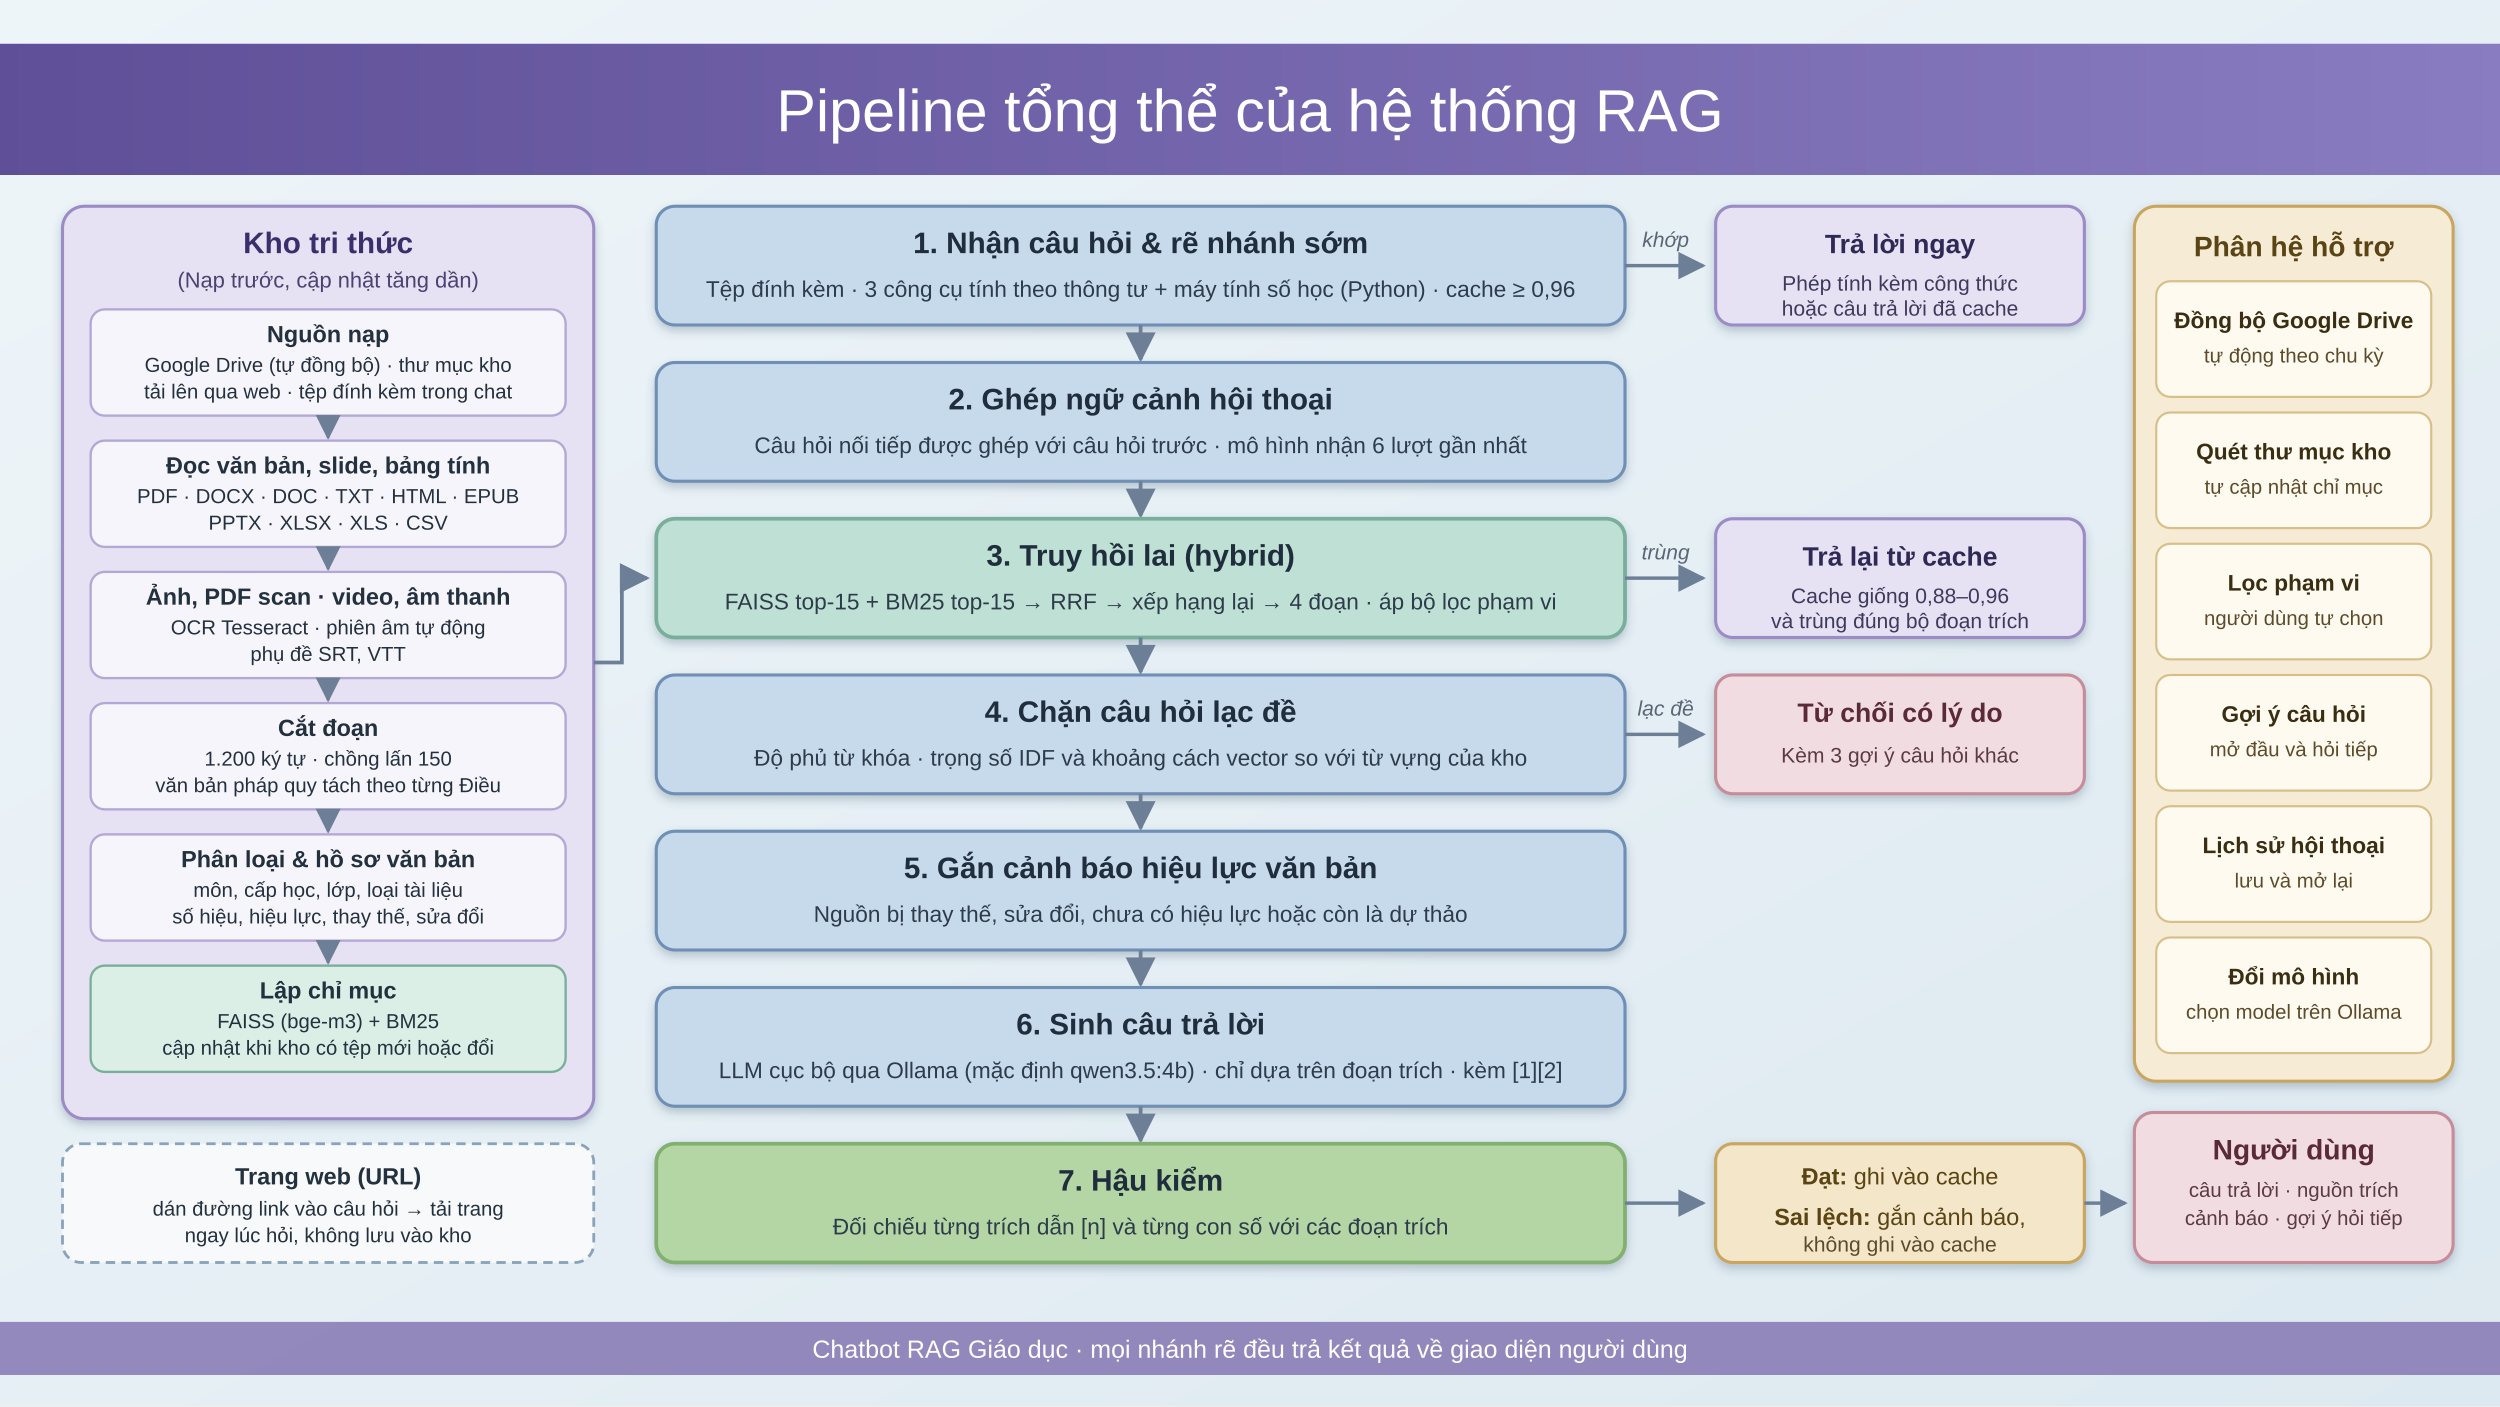
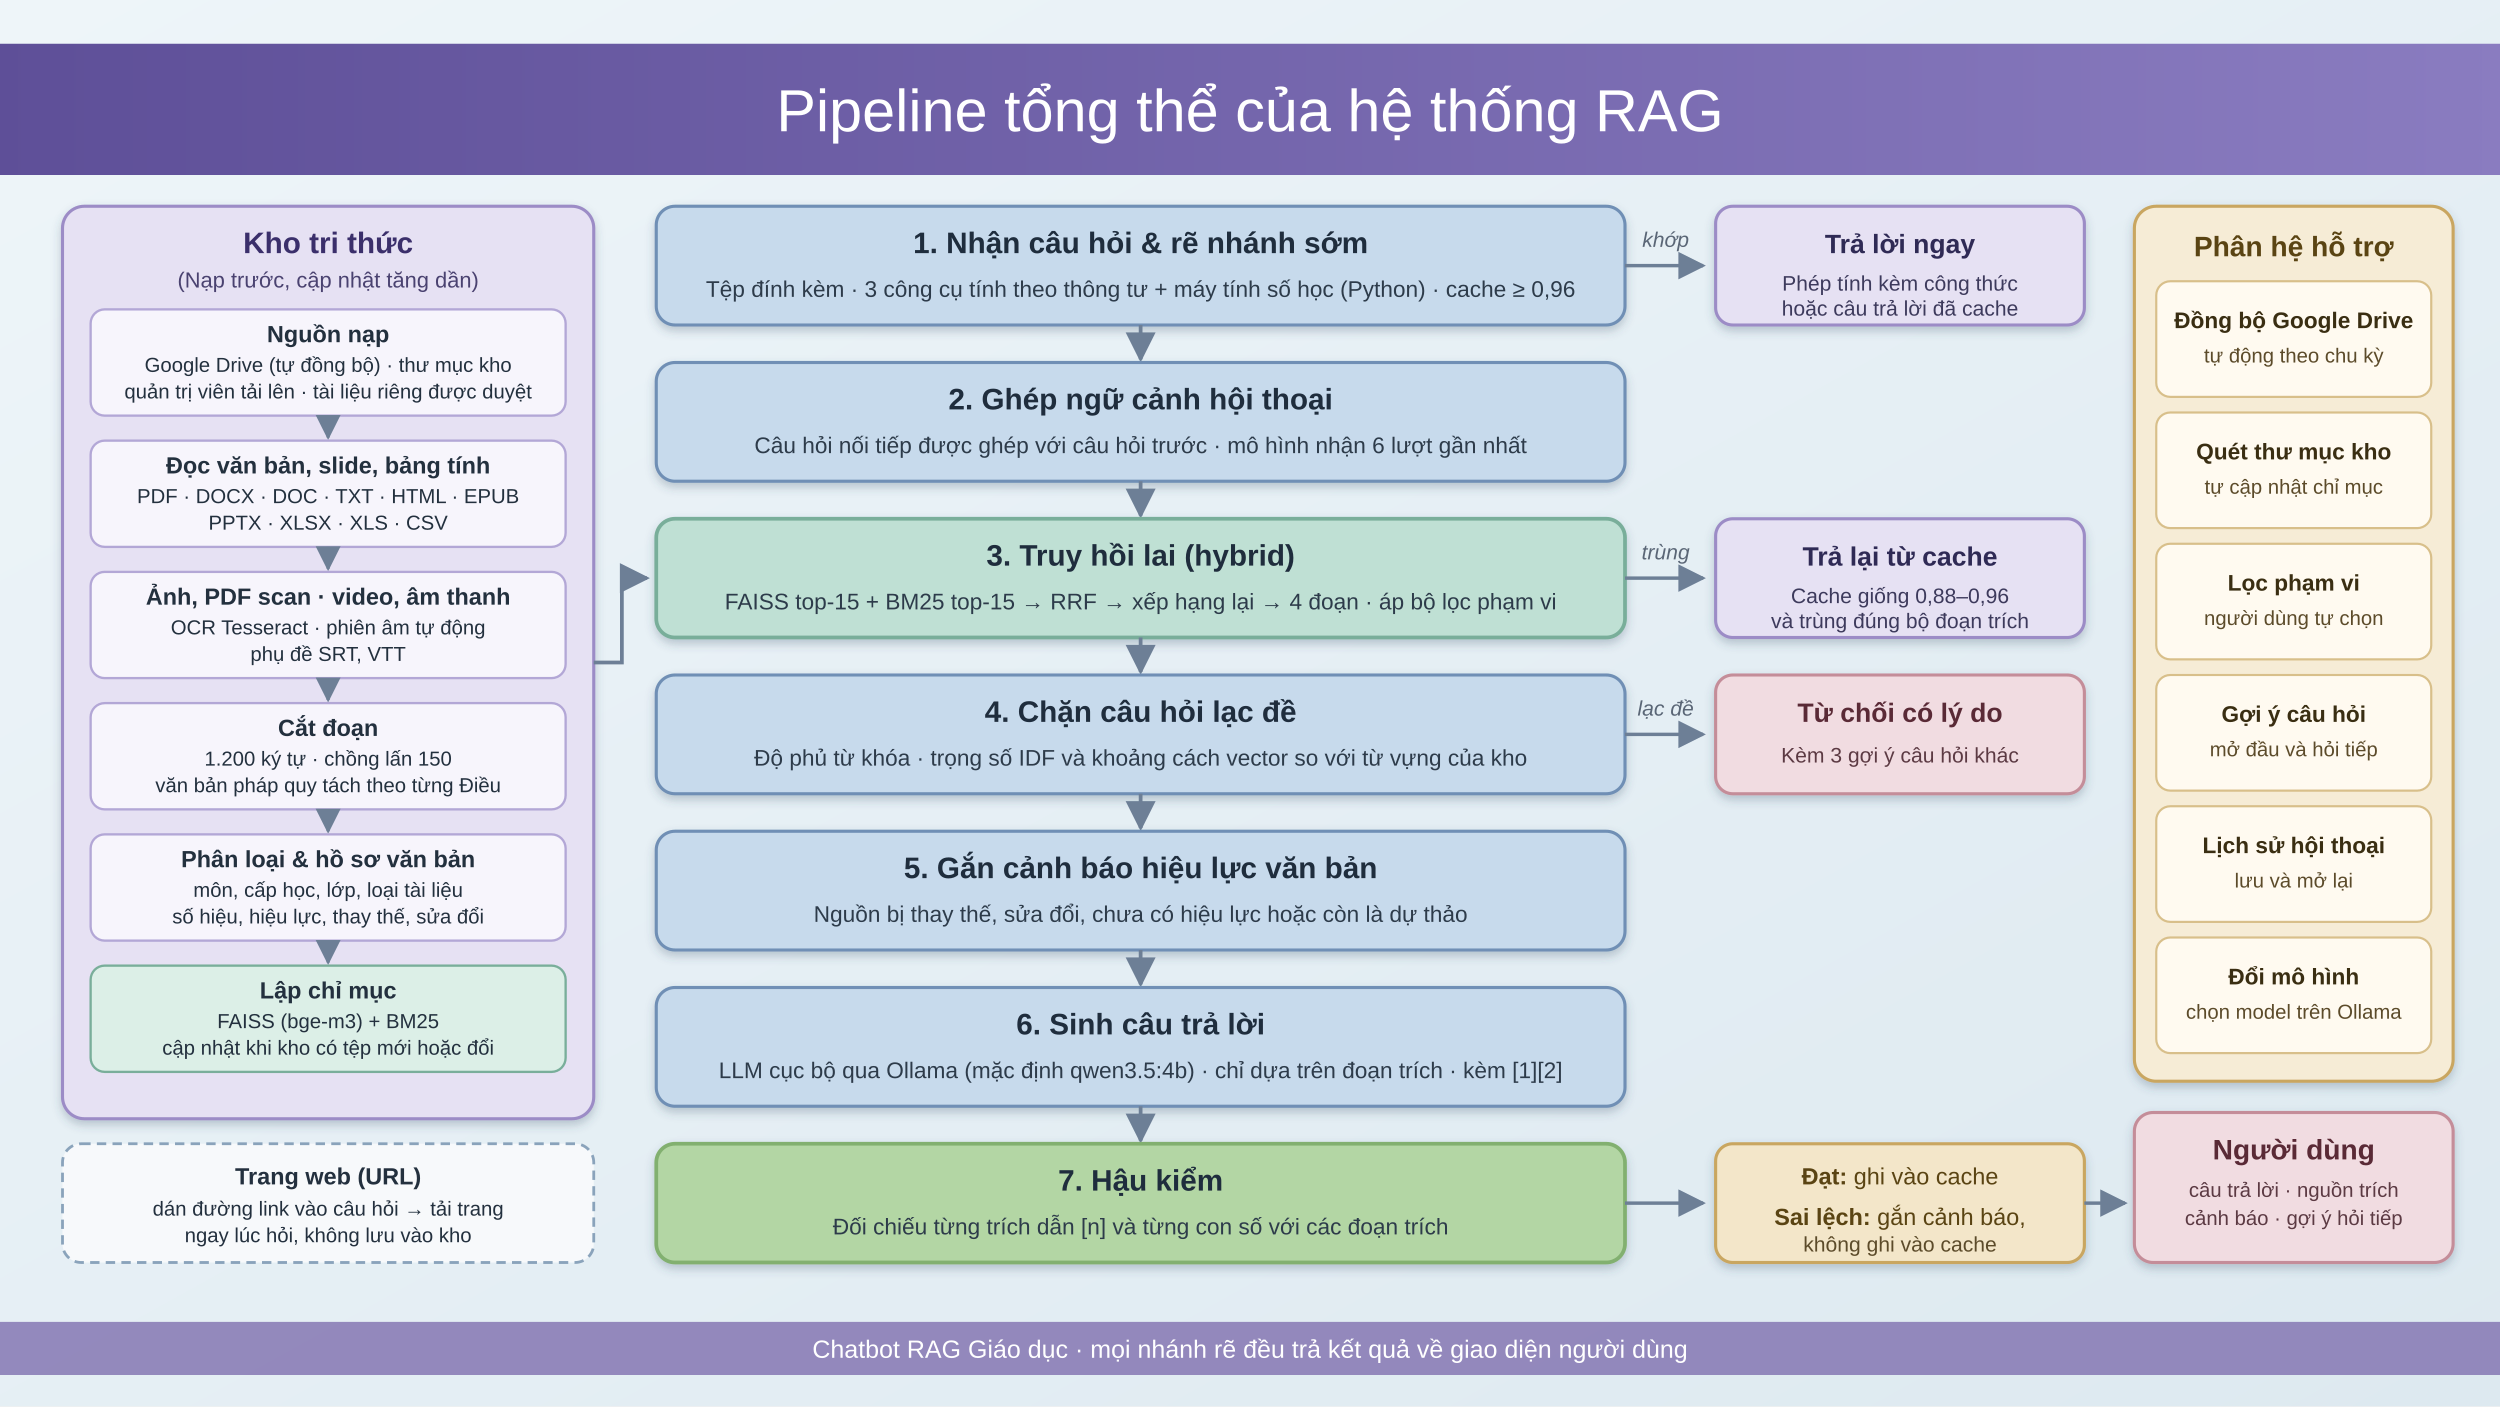
<svg xmlns="http://www.w3.org/2000/svg" viewBox="0 0 1600 900" width="1600" height="900" font-family="'Segoe UI', Arial, sans-serif">
  <defs>
    <linearGradient id="nen" x1="0" y1="0" x2="1" y2="1">
      <stop offset="0" stop-color="#eef5f9" />
      <stop offset="1" stop-color="#dde9f0" />
    </linearGradient>
    <linearGradient id="tieude" x1="0" y1="0" x2="1" y2="0">
      <stop offset="0" stop-color="#5e4f98" />
      <stop offset="1" stop-color="#8a7cc0" />
    </linearGradient>
    <filter id="bong" x="-10%" y="-20%" width="120%" height="150%">
      <feDropShadow dx="0" dy="3" stdDeviation="3" flood-color="#40526a" flood-opacity="0.28" />
    </filter>
    <marker id="mui" viewBox="0 0 10 10" refX="9" refY="5" markerWidth="8" markerHeight="8" orient="auto">
      <path d="M0,0 L10,5 L0,10 z" fill="#6d7f96" />
    </marker>
  </defs>
  <rect width="1600" height="900" fill="url(#nen)" />
  <rect x="0" y="28" width="1600" height="84" fill="url(#tieude)" />
  <text x="800" y="84" font-size="38" fill="#ffffff" text-anchor="middle">Pipeline tổng thể của hệ thống RAG</text>
  <rect x="40" y="132" width="340" height="584" rx="14" fill="#e6e1f3" stroke="#9c8cc6" stroke-width="2" filter="url(#bong)" />
  <text x="210" y="162" font-size="19" font-weight="700" fill="#3b2f6b" text-anchor="middle">Kho tri thức</text>
  <text x="210" y="184" font-size="14" fill="#4a4270" text-anchor="middle">(Nạp trước, cập nhật tăng dần)</text>
  <g text-anchor="middle" fill="#23303e">
    <rect x="58" y="198" width="304" height="68" rx="9" fill="#f7f5fc" stroke="#b3a7d6" stroke-width="1.5" />
    <text x="210" y="219" font-size="15" font-weight="600">Nguồn nạp</text>
    <text x="210" y="238" font-size="13">Google Drive (tự đồng bộ) · thư mục kho</text>
-     <text x="210" y="255" font-size="13">tải lên qua web · tệp đính kèm trong chat</text>
+     <text x="210" y="255" font-size="13">quản trị viên tải lên · tài liệu riêng được duyệt</text>
    <line x1="210" y1="266" x2="210" y2="280" stroke="#6d7f96" stroke-width="2" marker-end="url(#mui)" />
    <rect x="58" y="282" width="304" height="68" rx="9" fill="#f7f5fc" stroke="#b3a7d6" stroke-width="1.5" />
    <text x="210" y="303" font-size="15" font-weight="600">Đọc văn bản, slide, bảng tính</text>
    <text x="210" y="322" font-size="13">PDF · DOCX · DOC · TXT · HTML · EPUB</text>
    <text x="210" y="339" font-size="13">PPTX · XLSX · XLS · CSV</text>
    <line x1="210" y1="350" x2="210" y2="364" stroke="#6d7f96" stroke-width="2" marker-end="url(#mui)" />
    <rect x="58" y="366" width="304" height="68" rx="9" fill="#f7f5fc" stroke="#b3a7d6" stroke-width="1.5" />
    <text x="210" y="387" font-size="15" font-weight="600">Ảnh, PDF scan · video, âm thanh</text>
    <text x="210" y="406" font-size="13">OCR Tesseract · phiên âm tự động</text>
    <text x="210" y="423" font-size="13">phụ đề SRT, VTT</text>
    <line x1="210" y1="434" x2="210" y2="448" stroke="#6d7f96" stroke-width="2" marker-end="url(#mui)" />
    <rect x="58" y="450" width="304" height="68" rx="9" fill="#f7f5fc" stroke="#b3a7d6" stroke-width="1.5" />
    <text x="210" y="471" font-size="15" font-weight="600">Cắt đoạn</text>
    <text x="210" y="490" font-size="13">1.200 ký tự · chồng lấn 150</text>
    <text x="210" y="507" font-size="13">văn bản pháp quy tách theo từng Điều</text>
    <line x1="210" y1="518" x2="210" y2="532" stroke="#6d7f96" stroke-width="2" marker-end="url(#mui)" />
    <rect x="58" y="534" width="304" height="68" rx="9" fill="#f7f5fc" stroke="#b3a7d6" stroke-width="1.5" />
    <text x="210" y="555" font-size="15" font-weight="600">Phân loại &amp; hồ sơ văn bản</text>
    <text x="210" y="574" font-size="13">môn, cấp học, lớp, loại tài liệu</text>
    <text x="210" y="591" font-size="13">số hiệu, hiệu lực, thay thế, sửa đổi</text>
    <line x1="210" y1="602" x2="210" y2="616" stroke="#6d7f96" stroke-width="2" marker-end="url(#mui)" />
    <rect x="58" y="618" width="304" height="68" rx="9" fill="#dcefe7" stroke="#79ae9a" stroke-width="1.5" />
    <text x="210" y="639" font-size="15" font-weight="600">Lập chỉ mục</text>
    <text x="210" y="658" font-size="13">FAISS (bge-m3) + BM25</text>
    <text x="210" y="675" font-size="13">cập nhật khi kho có tệp mới hoặc đổi</text>
  </g>
  <rect x="40" y="732" width="340" height="76" rx="12" fill="#f7f9fb" stroke="#8aa3bb" stroke-width="1.8" stroke-dasharray="6 4" />
  <g text-anchor="middle" fill="#23303e">
    <text x="210" y="758" font-size="15" font-weight="600">Trang web (URL)</text>
    <text x="210" y="778" font-size="13">dán đường link vào câu hỏi → tải trang</text>
    <text x="210" y="795" font-size="13">ngay lúc hỏi, không lưu vào kho</text>
  </g>
  <path d="M380,424 H398 V370 H414" fill="none" stroke="#6d7f96" stroke-width="2.4" marker-end="url(#mui)" />
  <g text-anchor="middle">
    <rect x="420" y="132" width="620" height="76" rx="12" fill="#c7daec" stroke="#6f8fb5" stroke-width="2" filter="url(#bong)" />
    <text x="730" y="162" font-size="19" font-weight="700" fill="#1f2d3d">1. Nhận câu hỏi &amp; rẽ nhánh sớm</text>
    <text x="730" y="190" font-size="14.5" fill="#2d3b4a">Tệp đính kèm · 3 công cụ tính theo thông tư + máy tính số học (Python) · cache ≥ 0,96</text>
    <line x1="730" y1="208" x2="730" y2="230" stroke="#6d7f96" stroke-width="2.4" marker-end="url(#mui)" />
    <rect x="420" y="232" width="620" height="76" rx="12" fill="#c7daec" stroke="#6f8fb5" stroke-width="2" filter="url(#bong)" />
    <text x="730" y="262" font-size="19" font-weight="700" fill="#1f2d3d">2. Ghép ngữ cảnh hội thoại</text>
    <text x="730" y="290" font-size="14.5" fill="#2d3b4a">Câu hỏi nối tiếp được ghép với câu hỏi trước · mô hình nhận 6 lượt gần nhất</text>
    <line x1="730" y1="308" x2="730" y2="330" stroke="#6d7f96" stroke-width="2.4" marker-end="url(#mui)" />
    <rect x="420" y="332" width="620" height="76" rx="12" fill="#bfe0d4" stroke="#79ae9a" stroke-width="2.4" filter="url(#bong)" />
    <text x="730" y="362" font-size="19" font-weight="700" fill="#1f2d3d">3. Truy hồi lai (hybrid)</text>
    <text x="730" y="390" font-size="14.5" fill="#2d3b4a">FAISS top-15 + BM25 top-15 → RRF → xếp hạng lại → 4 đoạn · áp bộ lọc phạm vi</text>
    <line x1="730" y1="408" x2="730" y2="430" stroke="#6d7f96" stroke-width="2.4" marker-end="url(#mui)" />
    <rect x="420" y="432" width="620" height="76" rx="12" fill="#c7daec" stroke="#6f8fb5" stroke-width="2" filter="url(#bong)" />
    <text x="730" y="462" font-size="19" font-weight="700" fill="#1f2d3d">4. Chặn câu hỏi lạc đề</text>
    <text x="730" y="490" font-size="14.5" fill="#2d3b4a">Độ phủ từ khóa · trọng số IDF và khoảng cách vector so với từ vựng của kho</text>
    <line x1="730" y1="508" x2="730" y2="530" stroke="#6d7f96" stroke-width="2.4" marker-end="url(#mui)" />
    <rect x="420" y="532" width="620" height="76" rx="12" fill="#c7daec" stroke="#6f8fb5" stroke-width="2" filter="url(#bong)" />
    <text x="730" y="562" font-size="19" font-weight="700" fill="#1f2d3d">5. Gắn cảnh báo hiệu lực văn bản</text>
    <text x="730" y="590" font-size="14.5" fill="#2d3b4a">Nguồn bị thay thế, sửa đổi, chưa có hiệu lực hoặc còn là dự thảo</text>
    <line x1="730" y1="608" x2="730" y2="630" stroke="#6d7f96" stroke-width="2.4" marker-end="url(#mui)" />
    <rect x="420" y="632" width="620" height="76" rx="12" fill="#c7daec" stroke="#6f8fb5" stroke-width="2" filter="url(#bong)" />
    <text x="730" y="662" font-size="19" font-weight="700" fill="#1f2d3d">6. Sinh câu trả lời</text>
    <text x="730" y="690" font-size="14.5" fill="#2d3b4a">LLM cục bộ qua Ollama (mặc định qwen3.5:4b) · chỉ dựa trên đoạn trích · kèm [1][2]</text>
    <line x1="730" y1="708" x2="730" y2="730" stroke="#6d7f96" stroke-width="2.4" marker-end="url(#mui)" />
    <rect x="420" y="732" width="620" height="76" rx="12" fill="#b3d6a4" stroke="#82b06f" stroke-width="2.4" filter="url(#bong)" />
    <text x="730" y="762" font-size="19" font-weight="700" fill="#1f2d3d">7. Hậu kiểm</text>
    <text x="730" y="790" font-size="14.5" fill="#2d3b4a">Đối chiếu từng trích dẫn [n] và từng con số với các đoạn trích</text>
  </g>
  <g font-size="13.5" fill="#5a6676" text-anchor="middle" font-style="italic">
    <line x1="1040" y1="170" x2="1090" y2="170" stroke="#6d7f96" stroke-width="2.2" marker-end="url(#mui)" />
    <text x="1066" y="158">khớp</text>
    <line x1="1040" y1="370" x2="1090" y2="370" stroke="#6d7f96" stroke-width="2.2" marker-end="url(#mui)" />
    <text x="1066" y="358">trùng</text>
    <line x1="1040" y1="470" x2="1090" y2="470" stroke="#6d7f96" stroke-width="2.2" marker-end="url(#mui)" />
    <text x="1066" y="458">lạc đề</text>
    <line x1="1040" y1="770" x2="1090" y2="770" stroke="#6d7f96" stroke-width="2.2" marker-end="url(#mui)" />
  </g>
  <g text-anchor="middle">
    <rect x="1098" y="132" width="236" height="76" rx="11" fill="#e6e1f3" stroke="#9c8cc6" stroke-width="2" filter="url(#bong)" />
    <text x="1216" y="162" font-size="17" font-weight="700" fill="#2f2a55">Trả lời ngay</text>
    <text x="1216" y="186" font-size="13.5" fill="#3d3a5c">Phép tính kèm công thức</text>
    <text x="1216" y="202" font-size="13.5" fill="#3d3a5c">hoặc câu trả lời đã cache</text>
    <rect x="1098" y="332" width="236" height="76" rx="11" fill="#e6e1f3" stroke="#9c8cc6" stroke-width="2" filter="url(#bong)" />
    <text x="1216" y="362" font-size="17" font-weight="700" fill="#2f2a55">Trả lại từ cache</text>
    <text x="1216" y="386" font-size="13.5" fill="#3d3a5c">Cache giống 0,88–0,96</text>
    <text x="1216" y="402" font-size="13.5" fill="#3d3a5c">và trùng đúng bộ đoạn trích</text>
    <rect x="1098" y="432" width="236" height="76" rx="11" fill="#f1dce1" stroke="#c48d99" stroke-width="2" filter="url(#bong)" />
    <text x="1216" y="462" font-size="17" font-weight="700" fill="#5a2a36">Từ chối có lý do</text>
    <text x="1216" y="488" font-size="13.5" fill="#5c3a43">Kèm 3 gợi ý câu hỏi khác</text>
    <rect x="1098" y="732" width="236" height="76" rx="11" fill="#f3e6c9" stroke="#c9a661" stroke-width="2" filter="url(#bong)" />
    <text x="1216" y="758" font-size="15" fill="#5a4413">
      <tspan font-weight="700">Đạt:</tspan> ghi vào cache</text>
    <text x="1216" y="784" font-size="15" fill="#5a4413">
      <tspan font-weight="700">Sai lệch:</tspan> gắn cảnh báo,</text>
    <text x="1216" y="801" font-size="13.5" fill="#5c4b2a">không ghi vào cache</text>
  </g>
  <rect x="1366" y="132" width="204" height="560" rx="14" fill="#f6ecd6" stroke="#c9a661" stroke-width="2" filter="url(#bong)" />
  <text x="1468" y="164" font-size="18" font-weight="700" fill="#5a4413" text-anchor="middle">Phân hệ hỗ trợ</text>
  <g text-anchor="middle">
    <rect x="1380" y="180" width="176" height="74" rx="9" fill="#fffaf0" stroke="#d8bf8a" stroke-width="1.4" />
    <text x="1468" y="210" font-size="14.5" font-weight="600" fill="#3a2e12">Đồng bộ Google Drive</text>
    <text x="1468" y="232" font-size="13" fill="#5c4b2a">tự động theo chu kỳ</text>
    <rect x="1380" y="264" width="176" height="74" rx="9" fill="#fffaf0" stroke="#d8bf8a" stroke-width="1.4" />
    <text x="1468" y="294" font-size="14.5" font-weight="600" fill="#3a2e12">Quét thư mục kho</text>
    <text x="1468" y="316" font-size="13" fill="#5c4b2a">tự cập nhật chỉ mục</text>
    <rect x="1380" y="348" width="176" height="74" rx="9" fill="#fffaf0" stroke="#d8bf8a" stroke-width="1.4" />
    <text x="1468" y="378" font-size="14.5" font-weight="600" fill="#3a2e12">Lọc phạm vi</text>
    <text x="1468" y="400" font-size="13" fill="#5c4b2a">người dùng tự chọn</text>
    <rect x="1380" y="432" width="176" height="74" rx="9" fill="#fffaf0" stroke="#d8bf8a" stroke-width="1.4" />
    <text x="1468" y="462" font-size="14.5" font-weight="600" fill="#3a2e12">Gợi ý câu hỏi</text>
    <text x="1468" y="484" font-size="13" fill="#5c4b2a">mở đầu và hỏi tiếp</text>
    <rect x="1380" y="516" width="176" height="74" rx="9" fill="#fffaf0" stroke="#d8bf8a" stroke-width="1.4" />
    <text x="1468" y="546" font-size="14.5" font-weight="600" fill="#3a2e12">Lịch sử hội thoại</text>
    <text x="1468" y="568" font-size="13" fill="#5c4b2a">lưu và mở lại</text>
    <rect x="1380" y="600" width="176" height="74" rx="9" fill="#fffaf0" stroke="#d8bf8a" stroke-width="1.4" />
    <text x="1468" y="630" font-size="14.5" font-weight="600" fill="#3a2e12">Đổi mô hình</text>
    <text x="1468" y="652" font-size="13" fill="#5c4b2a">chọn model trên Ollama</text>
  </g>
  <line x1="1334" y1="770" x2="1360" y2="770" stroke="#6d7f96" stroke-width="2.2" marker-end="url(#mui)" />
  <rect x="1366" y="712" width="204" height="96" rx="12" fill="#f1dce1" stroke="#c48d99" stroke-width="2" filter="url(#bong)" />
  <g text-anchor="middle">
    <text x="1468" y="742" font-size="18" font-weight="700" fill="#5a2a36">Người dùng</text>
    <text x="1468" y="766" font-size="13" fill="#5c3a43">câu trả lời · nguồn trích</text>
    <text x="1468" y="784" font-size="13" fill="#5c3a43">cảnh báo · gợi ý hỏi tiếp</text>
  </g>
  <rect x="0" y="846" width="1600" height="34" fill="#8577b3" opacity="0.85" />
  <text x="800" y="869" font-size="16" fill="#ffffff" text-anchor="middle">Chatbot RAG Giáo dục · mọi nhánh rẽ đều trả kết quả về giao diện người dùng</text>
</svg>
